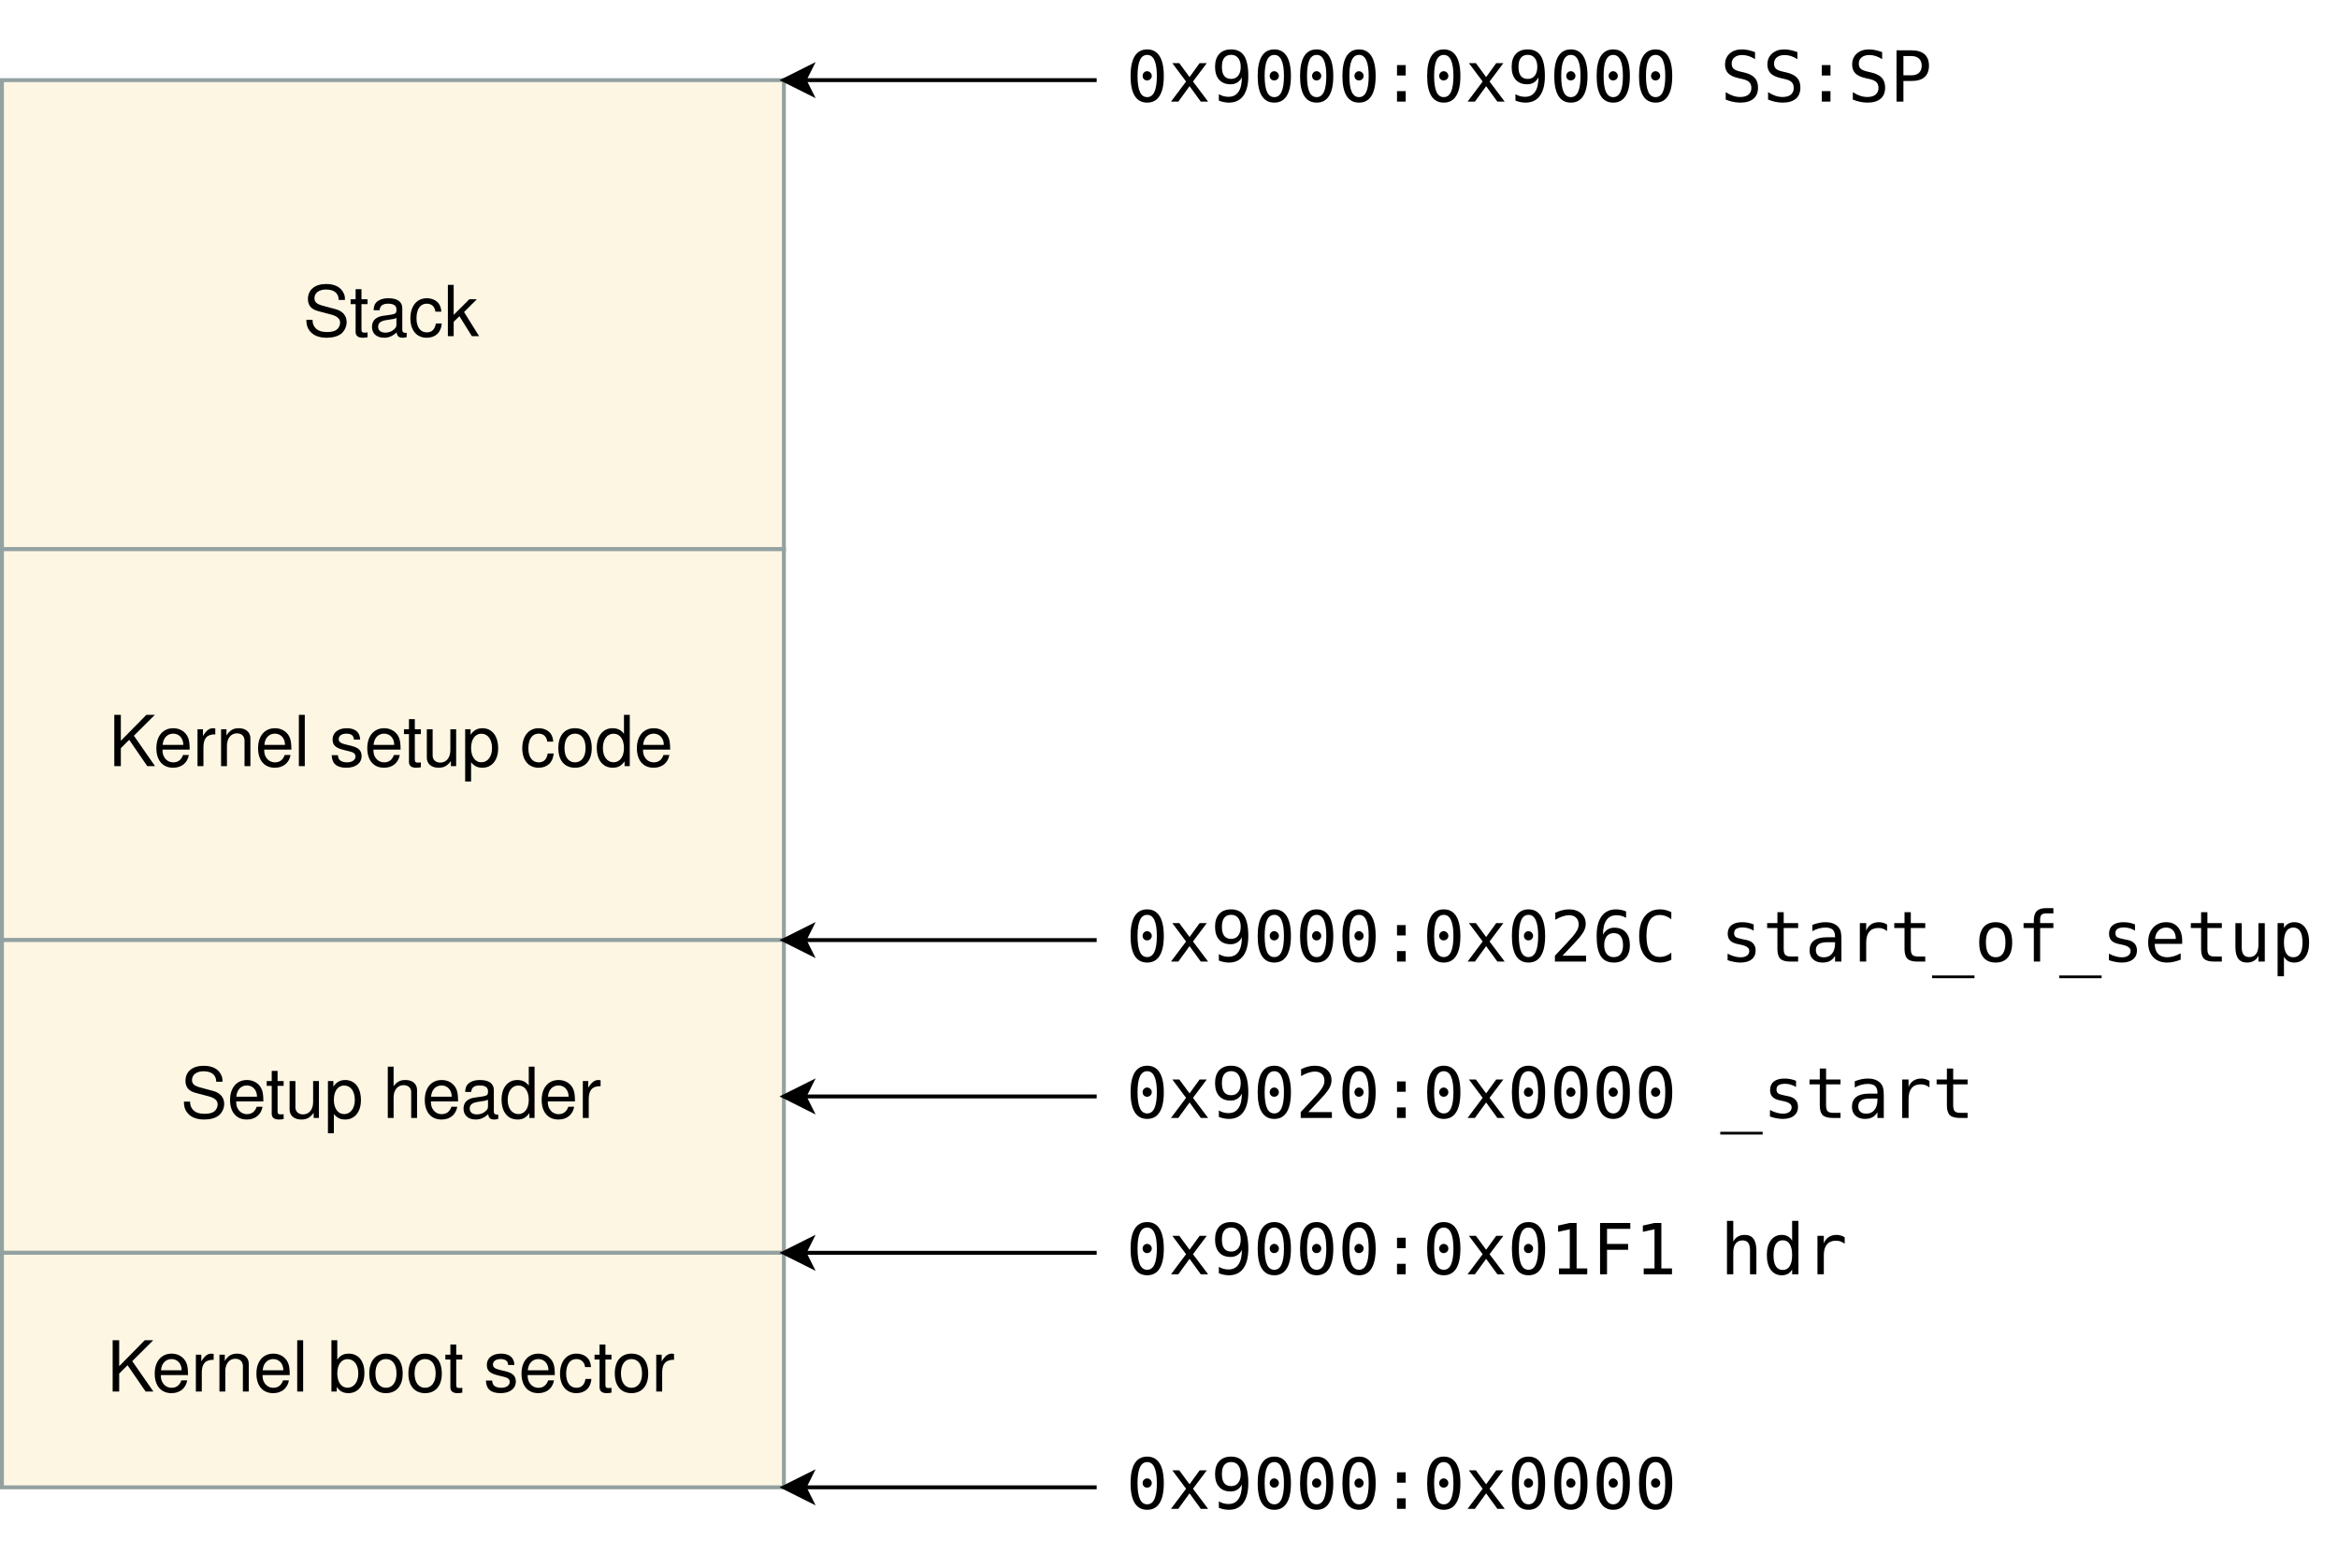
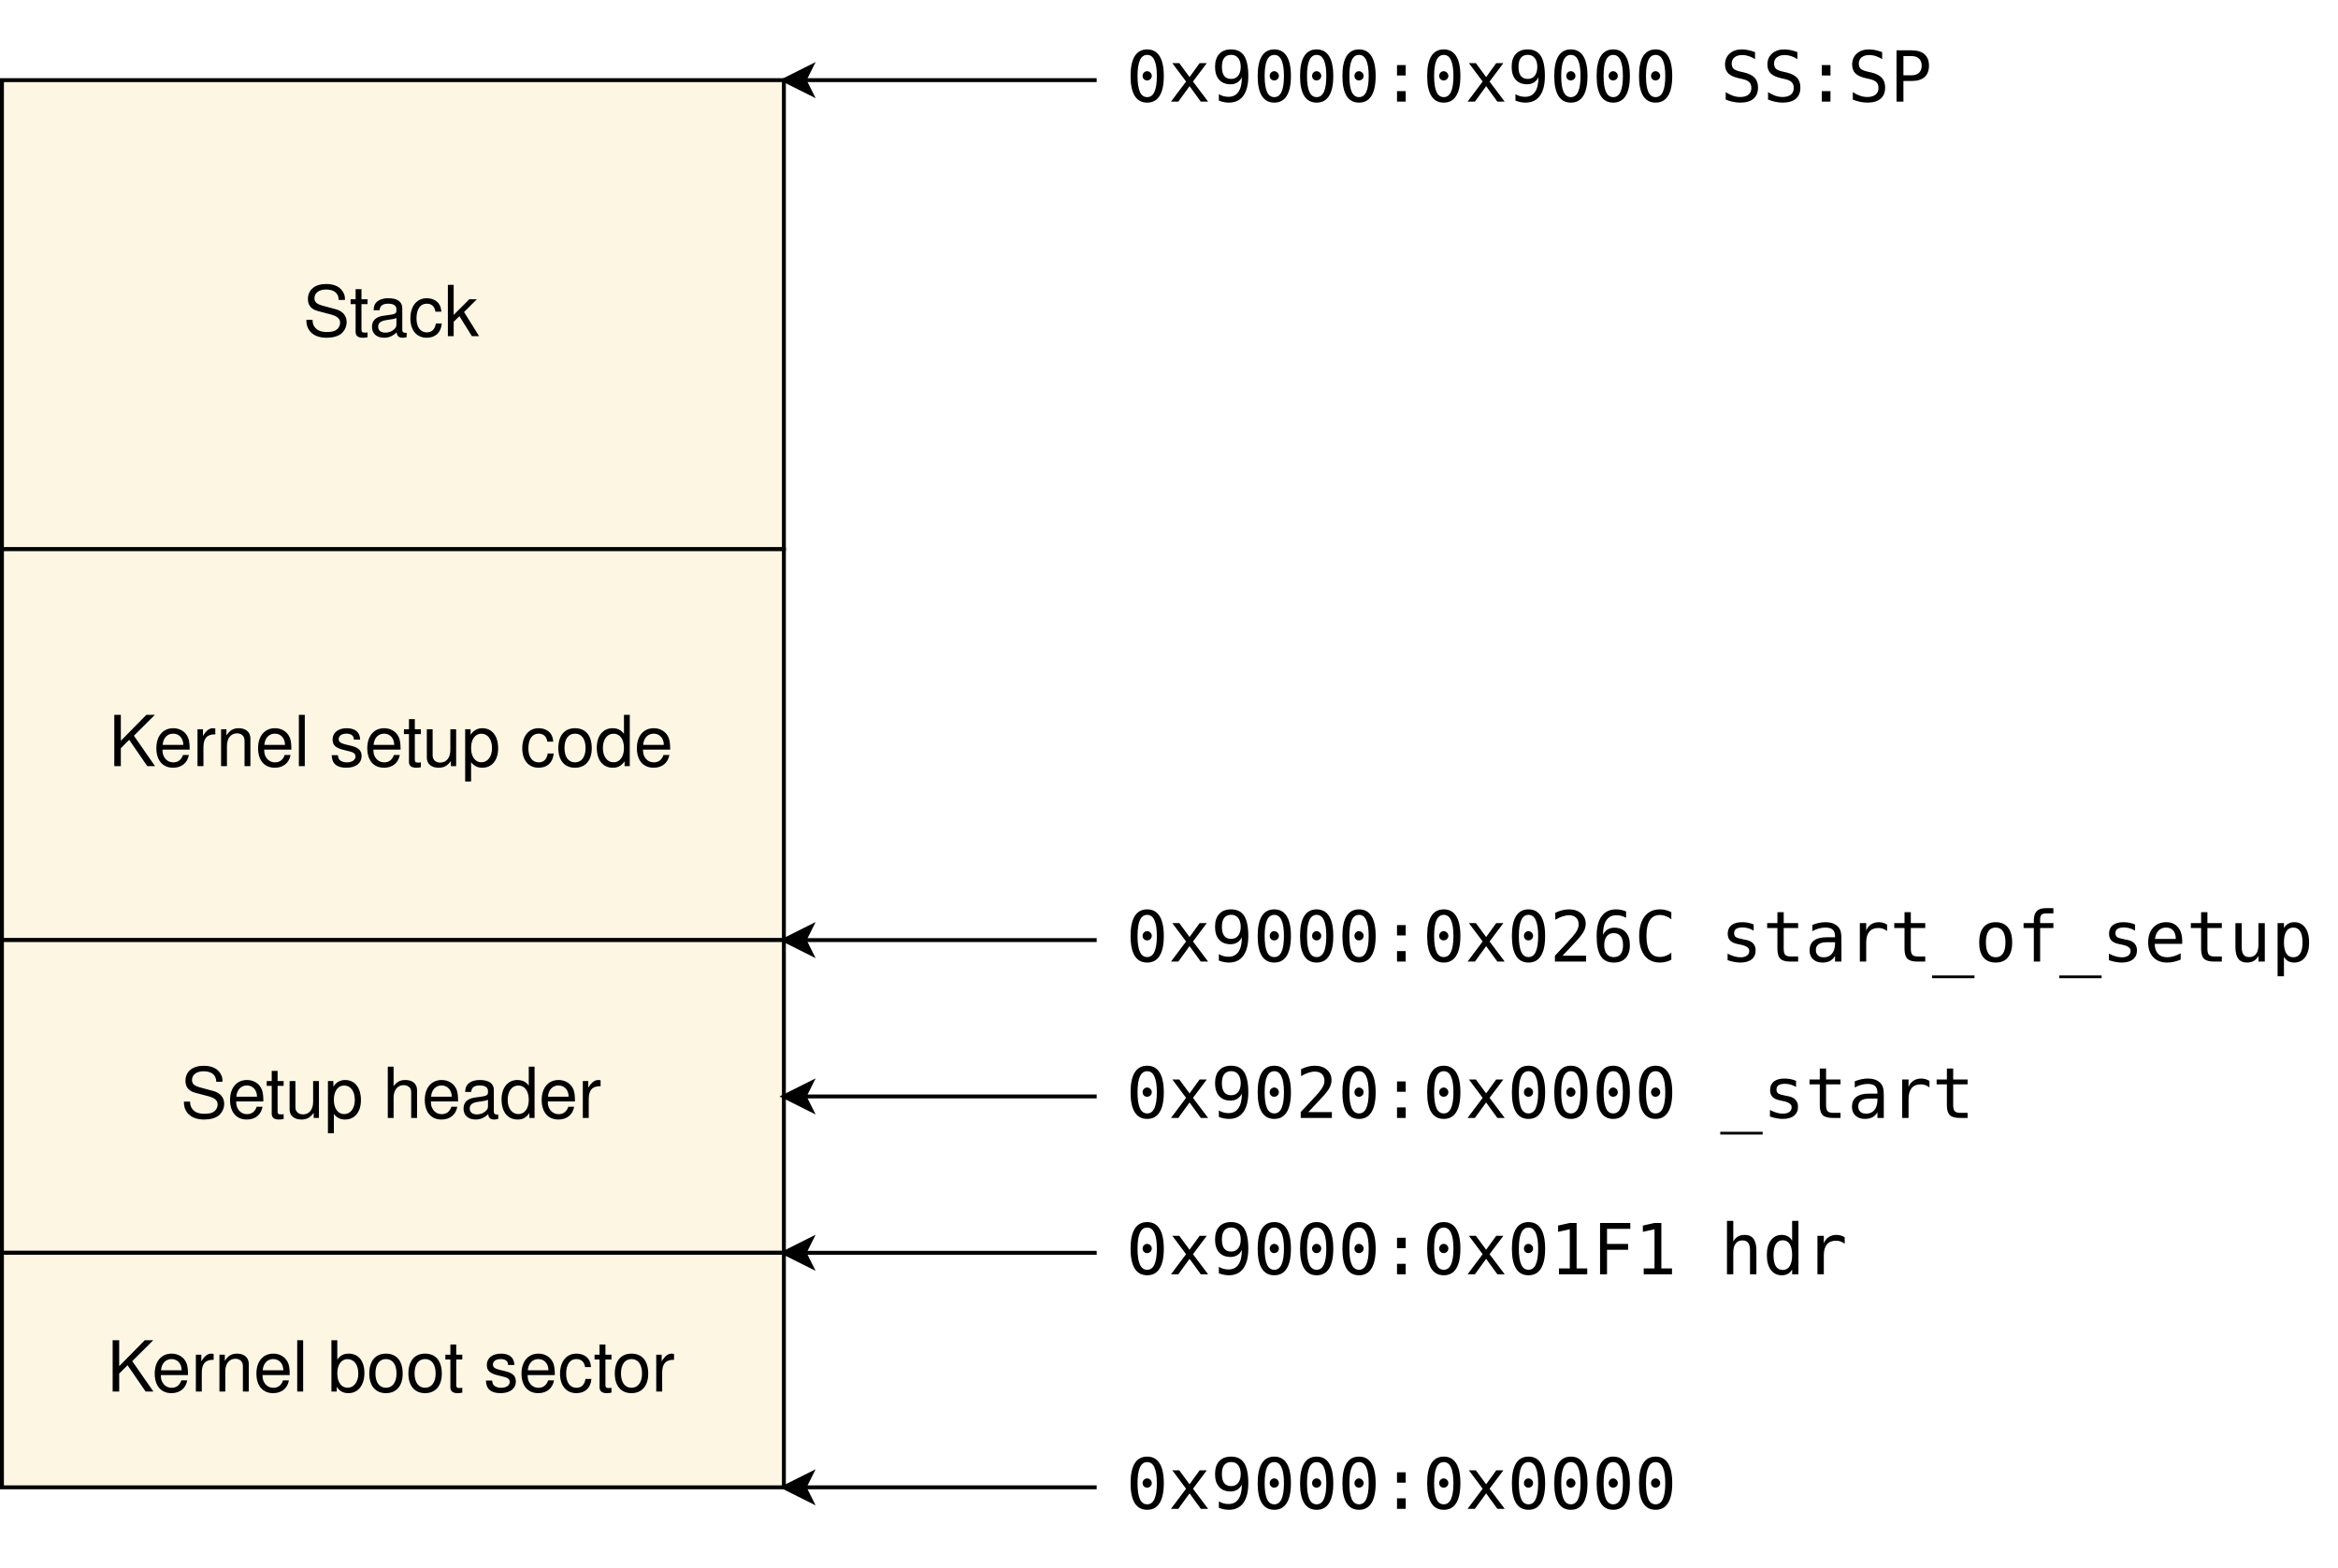
- <svg xmlns="http://www.w3.org/2000/svg" style="background: transparent; background-color: transparent; color-scheme: light dark;" version="1.1" width="598px" height="401px" viewBox="0 0 598 401" content="&lt;mxfile host=&quot;app.diagrams.net&quot;&gt;&lt;diagram name=&quot;Page-1&quot; id=&quot;early-stack&quot;&gt;&lt;mxGraphModel grid=&quot;1&quot; gridSize=&quot;10&quot; guides=&quot;1&quot; tooltips=&quot;1&quot; connect=&quot;1&quot; arrows=&quot;1&quot; fold=&quot;1&quot; page=&quot;1&quot; pageScale=&quot;1&quot; pageWidth=&quot;850&quot; pageHeight=&quot;1100&quot; math=&quot;0&quot; shadow=&quot;0&quot;&gt;&lt;root&gt;&lt;mxCell id=&quot;0&quot; /&gt;&lt;mxCell id=&quot;1&quot; parent=&quot;0&quot; /&gt;&lt;mxCell id=&quot;early-stack-1&quot; parent=&quot;1&quot; style=&quot;rounded=0;whiteSpace=wrap;html=1;fillColor=#FDF6E3;strokeColor=#93A1A1;strokeWidth=1;fontColor=#000000;fontSize=18;fontFamily=Helvetica;&quot; value=&quot;Stack&quot; vertex=&quot;1&quot;&gt;&lt;mxGeometry x=&quot;200&quot; y=&quot;80&quot; width=&quot;200&quot; height=&quot;120&quot; as=&quot;geometry&quot; /&gt;&lt;/mxCell&gt;&lt;mxCell id=&quot;early-stack-2&quot; parent=&quot;1&quot; style=&quot;rounded=0;whiteSpace=wrap;html=1;fillColor=#FDF6E3;strokeColor=#93A1A1;strokeWidth=1;fontColor=#000000;fontSize=18;fontFamily=Helvetica;&quot; value=&quot;Kernel setup code&quot; vertex=&quot;1&quot;&gt;&lt;mxGeometry x=&quot;200&quot; y=&quot;200&quot; width=&quot;200&quot; height=&quot;100&quot; as=&quot;geometry&quot; /&gt;&lt;/mxCell&gt;&lt;mxCell id=&quot;early-stack-3&quot; parent=&quot;1&quot; style=&quot;rounded=0;whiteSpace=wrap;html=1;fillColor=#FDF6E3;strokeColor=#93A1A1;strokeWidth=1;fontColor=#000000;fontSize=18;fontFamily=Helvetica;&quot; value=&quot;Setup header&quot; vertex=&quot;1&quot;&gt;&lt;mxGeometry x=&quot;200&quot; y=&quot;300&quot; width=&quot;200&quot; height=&quot;80&quot; as=&quot;geometry&quot; /&gt;&lt;/mxCell&gt;&lt;mxCell id=&quot;early-stack-4&quot; parent=&quot;1&quot; style=&quot;rounded=0;whiteSpace=wrap;html=1;fillColor=#FDF6E3;strokeColor=#93A1A1;strokeWidth=1;fontColor=#000000;fontSize=18;fontFamily=Helvetica;&quot; value=&quot;Kernel boot sector&quot; vertex=&quot;1&quot;&gt;&lt;mxGeometry x=&quot;200&quot; y=&quot;380&quot; width=&quot;200&quot; height=&quot;60&quot; as=&quot;geometry&quot; /&gt;&lt;/mxCell&gt;&lt;mxCell id=&quot;early-stack-5&quot; edge=&quot;1&quot; parent=&quot;1&quot; style=&quot;edgeStyle=orthogonalEdgeStyle;rounded=0;orthogonalLoop=1;html=1;&quot;&gt;&lt;mxGeometry relative=&quot;1&quot; as=&quot;geometry&quot;&gt;&lt;mxPoint x=&quot;480&quot; y=&quot;80&quot; as=&quot;sourcePoint&quot; /&gt;&lt;mxPoint x=&quot;400&quot; y=&quot;80&quot; as=&quot;targetPoint&quot; /&gt;&lt;/mxGeometry&gt;&lt;/mxCell&gt;&lt;mxCell id=&quot;early-stack-6&quot; parent=&quot;1&quot; style=&quot;text;html=1;align=left;verticalAlign=middle;whiteSpace=wrap;rounded=0;fontSize=18;fontFamily=monospace;fontColor=#000000;&quot; value=&quot;0x9000:0x9000&quot; vertex=&quot;1&quot;&gt;&lt;mxGeometry x=&quot;488&quot; y=&quot;65&quot; width=&quot;145&quot; height=&quot;30&quot; as=&quot;geometry&quot; /&gt;&lt;/mxCell&gt;&lt;mxCell id=&quot;early-stack-7&quot; parent=&quot;1&quot; style=&quot;text;html=1;align=left;verticalAlign=middle;whiteSpace=nowrap;rounded=0;fontSize=18;fontFamily=monospace;fontColor=#000000;&quot; value=&quot;SS:SP&quot; vertex=&quot;1&quot;&gt;&lt;mxGeometry x=&quot;640&quot; y=&quot;65&quot; width=&quot;157&quot; height=&quot;30&quot; as=&quot;geometry&quot; /&gt;&lt;/mxCell&gt;&lt;mxCell id=&quot;early-stack-8&quot; edge=&quot;1&quot; parent=&quot;1&quot; style=&quot;edgeStyle=orthogonalEdgeStyle;rounded=0;orthogonalLoop=1;html=1;&quot;&gt;&lt;mxGeometry relative=&quot;1&quot; as=&quot;geometry&quot;&gt;&lt;mxPoint x=&quot;480&quot; y=&quot;300&quot; as=&quot;sourcePoint&quot; /&gt;&lt;mxPoint x=&quot;400&quot; y=&quot;300&quot; as=&quot;targetPoint&quot; /&gt;&lt;/mxGeometry&gt;&lt;/mxCell&gt;&lt;mxCell id=&quot;early-stack-9&quot; parent=&quot;1&quot; style=&quot;text;html=1;align=left;verticalAlign=middle;whiteSpace=wrap;rounded=0;fontSize=18;fontFamily=monospace;fontColor=#000000;&quot; value=&quot;0x9000:0x026C&quot; vertex=&quot;1&quot;&gt;&lt;mxGeometry x=&quot;488&quot; y=&quot;285&quot; width=&quot;145&quot; height=&quot;30&quot; as=&quot;geometry&quot; /&gt;&lt;/mxCell&gt;&lt;mxCell id=&quot;early-stack-10&quot; parent=&quot;1&quot; style=&quot;text;html=1;align=left;verticalAlign=middle;whiteSpace=nowrap;rounded=0;fontSize=18;fontFamily=monospace;fontColor=#000000;&quot; value=&quot;start_of_setup&quot; vertex=&quot;1&quot;&gt;&lt;mxGeometry x=&quot;640&quot; y=&quot;285&quot; width=&quot;157&quot; height=&quot;30&quot; as=&quot;geometry&quot; /&gt;&lt;/mxCell&gt;&lt;mxCell id=&quot;early-stack-11&quot; edge=&quot;1&quot; parent=&quot;1&quot; style=&quot;edgeStyle=orthogonalEdgeStyle;rounded=0;orthogonalLoop=1;html=1;&quot;&gt;&lt;mxGeometry relative=&quot;1&quot; as=&quot;geometry&quot;&gt;&lt;mxPoint x=&quot;480&quot; y=&quot;340&quot; as=&quot;sourcePoint&quot; /&gt;&lt;mxPoint x=&quot;400&quot; y=&quot;340&quot; as=&quot;targetPoint&quot; /&gt;&lt;/mxGeometry&gt;&lt;/mxCell&gt;&lt;mxCell id=&quot;early-stack-12&quot; parent=&quot;1&quot; style=&quot;text;html=1;align=left;verticalAlign=middle;whiteSpace=wrap;rounded=0;fontSize=18;fontFamily=monospace;fontColor=#000000;&quot; value=&quot;0x9020:0x0000&quot; vertex=&quot;1&quot;&gt;&lt;mxGeometry x=&quot;488&quot; y=&quot;325&quot; width=&quot;145&quot; height=&quot;30&quot; as=&quot;geometry&quot; /&gt;&lt;/mxCell&gt;&lt;mxCell id=&quot;early-stack-13&quot; parent=&quot;1&quot; style=&quot;text;html=1;align=left;verticalAlign=middle;whiteSpace=nowrap;rounded=0;fontSize=18;fontFamily=monospace;fontColor=#000000;&quot; value=&quot;_start&quot; vertex=&quot;1&quot;&gt;&lt;mxGeometry x=&quot;640&quot; y=&quot;325&quot; width=&quot;157&quot; height=&quot;30&quot; as=&quot;geometry&quot; /&gt;&lt;/mxCell&gt;&lt;mxCell id=&quot;early-stack-14&quot; edge=&quot;1&quot; parent=&quot;1&quot; style=&quot;edgeStyle=orthogonalEdgeStyle;rounded=0;orthogonalLoop=1;html=1;&quot;&gt;&lt;mxGeometry relative=&quot;1&quot; as=&quot;geometry&quot;&gt;&lt;mxPoint x=&quot;480&quot; y=&quot;380&quot; as=&quot;sourcePoint&quot; /&gt;&lt;mxPoint x=&quot;400&quot; y=&quot;380&quot; as=&quot;targetPoint&quot; /&gt;&lt;/mxGeometry&gt;&lt;/mxCell&gt;&lt;mxCell id=&quot;early-stack-15&quot; parent=&quot;1&quot; style=&quot;text;html=1;align=left;verticalAlign=middle;whiteSpace=wrap;rounded=0;fontSize=18;fontFamily=monospace;fontColor=#000000;&quot; value=&quot;0x9000:0x01F1&quot; vertex=&quot;1&quot;&gt;&lt;mxGeometry x=&quot;488&quot; y=&quot;365&quot; width=&quot;145&quot; height=&quot;30&quot; as=&quot;geometry&quot; /&gt;&lt;/mxCell&gt;&lt;mxCell id=&quot;early-stack-16&quot; parent=&quot;1&quot; style=&quot;text;html=1;align=left;verticalAlign=middle;whiteSpace=nowrap;rounded=0;fontSize=18;fontFamily=monospace;fontColor=#000000;&quot; value=&quot;hdr&quot; vertex=&quot;1&quot;&gt;&lt;mxGeometry x=&quot;640&quot; y=&quot;365&quot; width=&quot;157&quot; height=&quot;30&quot; as=&quot;geometry&quot; /&gt;&lt;/mxCell&gt;&lt;mxCell id=&quot;early-stack-17&quot; edge=&quot;1&quot; parent=&quot;1&quot; style=&quot;edgeStyle=orthogonalEdgeStyle;rounded=0;orthogonalLoop=1;html=1;&quot;&gt;&lt;mxGeometry relative=&quot;1&quot; as=&quot;geometry&quot;&gt;&lt;mxPoint x=&quot;480&quot; y=&quot;440&quot; as=&quot;sourcePoint&quot; /&gt;&lt;mxPoint x=&quot;400&quot; y=&quot;440&quot; as=&quot;targetPoint&quot; /&gt;&lt;/mxGeometry&gt;&lt;/mxCell&gt;&lt;mxCell id=&quot;early-stack-18&quot; parent=&quot;1&quot; style=&quot;text;html=1;align=left;verticalAlign=middle;whiteSpace=wrap;rounded=0;fontSize=18;fontFamily=monospace;fontColor=#000000;&quot; value=&quot;0x9000:0x0000&quot; vertex=&quot;1&quot;&gt;&lt;mxGeometry x=&quot;488&quot; y=&quot;425&quot; width=&quot;145&quot; height=&quot;30&quot; as=&quot;geometry&quot; /&gt;&lt;/mxCell&gt;&lt;/root&gt;&lt;/mxGraphModel&gt;&lt;/diagram&gt;&lt;/mxfile&gt;">
+ <svg xmlns="http://www.w3.org/2000/svg" style="background: transparent; background-color: transparent; color-scheme: light dark;" version="1.1" width="598px" height="401px" viewBox="0 0 598 401" content="&lt;mxfile host=&quot;app.diagrams.net&quot;&gt;&lt;diagram name=&quot;Page-1&quot; id=&quot;early-stack&quot;&gt;&lt;mxGraphModel grid=&quot;1&quot; gridSize=&quot;10&quot; guides=&quot;1&quot; tooltips=&quot;1&quot; connect=&quot;1&quot; arrows=&quot;1&quot; fold=&quot;1&quot; page=&quot;1&quot; pageScale=&quot;1&quot; pageWidth=&quot;850&quot; pageHeight=&quot;1100&quot; math=&quot;0&quot; shadow=&quot;0&quot;&gt;&lt;root&gt;&lt;mxCell id=&quot;0&quot; /&gt;&lt;mxCell id=&quot;1&quot; parent=&quot;0&quot; /&gt;&lt;mxCell id=&quot;early-stack-1&quot; parent=&quot;1&quot; style=&quot;rounded=0;whiteSpace=wrap;html=1;fillColor=#FDF6E3;strokeColor=#000000;strokeWidth=1;fontColor=#000000;fontSize=18;fontFamily=Helvetica;&quot; value=&quot;Stack&quot; vertex=&quot;1&quot;&gt;&lt;mxGeometry x=&quot;200&quot; y=&quot;80&quot; width=&quot;200&quot; height=&quot;120&quot; as=&quot;geometry&quot; /&gt;&lt;/mxCell&gt;&lt;mxCell id=&quot;early-stack-2&quot; parent=&quot;1&quot; style=&quot;rounded=0;whiteSpace=wrap;html=1;fillColor=#FDF6E3;strokeColor=#000000;strokeWidth=1;fontColor=#000000;fontSize=18;fontFamily=Helvetica;&quot; value=&quot;Kernel setup code&quot; vertex=&quot;1&quot;&gt;&lt;mxGeometry x=&quot;200&quot; y=&quot;200&quot; width=&quot;200&quot; height=&quot;100&quot; as=&quot;geometry&quot; /&gt;&lt;/mxCell&gt;&lt;mxCell id=&quot;early-stack-3&quot; parent=&quot;1&quot; style=&quot;rounded=0;whiteSpace=wrap;html=1;fillColor=#FDF6E3;strokeColor=#000000;strokeWidth=1;fontColor=#000000;fontSize=18;fontFamily=Helvetica;&quot; value=&quot;Setup header&quot; vertex=&quot;1&quot;&gt;&lt;mxGeometry x=&quot;200&quot; y=&quot;300&quot; width=&quot;200&quot; height=&quot;80&quot; as=&quot;geometry&quot; /&gt;&lt;/mxCell&gt;&lt;mxCell id=&quot;early-stack-4&quot; parent=&quot;1&quot; style=&quot;rounded=0;whiteSpace=wrap;html=1;fillColor=#FDF6E3;strokeColor=#000000;strokeWidth=1;fontColor=#000000;fontSize=18;fontFamily=Helvetica;&quot; value=&quot;Kernel boot sector&quot; vertex=&quot;1&quot;&gt;&lt;mxGeometry x=&quot;200&quot; y=&quot;380&quot; width=&quot;200&quot; height=&quot;60&quot; as=&quot;geometry&quot; /&gt;&lt;/mxCell&gt;&lt;mxCell id=&quot;early-stack-5&quot; edge=&quot;1&quot; parent=&quot;1&quot; style=&quot;edgeStyle=orthogonalEdgeStyle;rounded=0;orthogonalLoop=1;html=1;&quot;&gt;&lt;mxGeometry relative=&quot;1&quot; as=&quot;geometry&quot;&gt;&lt;mxPoint x=&quot;480&quot; y=&quot;80&quot; as=&quot;sourcePoint&quot; /&gt;&lt;mxPoint x=&quot;400&quot; y=&quot;80&quot; as=&quot;targetPoint&quot; /&gt;&lt;/mxGeometry&gt;&lt;/mxCell&gt;&lt;mxCell id=&quot;early-stack-6&quot; parent=&quot;1&quot; style=&quot;text;html=1;align=left;verticalAlign=middle;whiteSpace=wrap;rounded=0;fontSize=18;fontFamily=monospace;fontColor=#000000;&quot; value=&quot;0x9000:0x9000&quot; vertex=&quot;1&quot;&gt;&lt;mxGeometry x=&quot;488&quot; y=&quot;65&quot; width=&quot;145&quot; height=&quot;30&quot; as=&quot;geometry&quot; /&gt;&lt;/mxCell&gt;&lt;mxCell id=&quot;early-stack-7&quot; parent=&quot;1&quot; style=&quot;text;html=1;align=left;verticalAlign=middle;whiteSpace=nowrap;rounded=0;fontSize=18;fontFamily=monospace;fontColor=#000000;&quot; value=&quot;SS:SP&quot; vertex=&quot;1&quot;&gt;&lt;mxGeometry x=&quot;640&quot; y=&quot;65&quot; width=&quot;157&quot; height=&quot;30&quot; as=&quot;geometry&quot; /&gt;&lt;/mxCell&gt;&lt;mxCell id=&quot;early-stack-8&quot; edge=&quot;1&quot; parent=&quot;1&quot; style=&quot;edgeStyle=orthogonalEdgeStyle;rounded=0;orthogonalLoop=1;html=1;&quot;&gt;&lt;mxGeometry relative=&quot;1&quot; as=&quot;geometry&quot;&gt;&lt;mxPoint x=&quot;480&quot; y=&quot;300&quot; as=&quot;sourcePoint&quot; /&gt;&lt;mxPoint x=&quot;400&quot; y=&quot;300&quot; as=&quot;targetPoint&quot; /&gt;&lt;/mxGeometry&gt;&lt;/mxCell&gt;&lt;mxCell id=&quot;early-stack-9&quot; parent=&quot;1&quot; style=&quot;text;html=1;align=left;verticalAlign=middle;whiteSpace=wrap;rounded=0;fontSize=18;fontFamily=monospace;fontColor=#000000;&quot; value=&quot;0x9000:0x026C&quot; vertex=&quot;1&quot;&gt;&lt;mxGeometry x=&quot;488&quot; y=&quot;285&quot; width=&quot;145&quot; height=&quot;30&quot; as=&quot;geometry&quot; /&gt;&lt;/mxCell&gt;&lt;mxCell id=&quot;early-stack-10&quot; parent=&quot;1&quot; style=&quot;text;html=1;align=left;verticalAlign=middle;whiteSpace=nowrap;rounded=0;fontSize=18;fontFamily=monospace;fontColor=#000000;&quot; value=&quot;start_of_setup&quot; vertex=&quot;1&quot;&gt;&lt;mxGeometry x=&quot;640&quot; y=&quot;285&quot; width=&quot;157&quot; height=&quot;30&quot; as=&quot;geometry&quot; /&gt;&lt;/mxCell&gt;&lt;mxCell id=&quot;early-stack-11&quot; edge=&quot;1&quot; parent=&quot;1&quot; style=&quot;edgeStyle=orthogonalEdgeStyle;rounded=0;orthogonalLoop=1;html=1;&quot;&gt;&lt;mxGeometry relative=&quot;1&quot; as=&quot;geometry&quot;&gt;&lt;mxPoint x=&quot;480&quot; y=&quot;340&quot; as=&quot;sourcePoint&quot; /&gt;&lt;mxPoint x=&quot;400&quot; y=&quot;340&quot; as=&quot;targetPoint&quot; /&gt;&lt;/mxGeometry&gt;&lt;/mxCell&gt;&lt;mxCell id=&quot;early-stack-12&quot; parent=&quot;1&quot; style=&quot;text;html=1;align=left;verticalAlign=middle;whiteSpace=wrap;rounded=0;fontSize=18;fontFamily=monospace;fontColor=#000000;&quot; value=&quot;0x9020:0x0000&quot; vertex=&quot;1&quot;&gt;&lt;mxGeometry x=&quot;488&quot; y=&quot;325&quot; width=&quot;145&quot; height=&quot;30&quot; as=&quot;geometry&quot; /&gt;&lt;/mxCell&gt;&lt;mxCell id=&quot;early-stack-13&quot; parent=&quot;1&quot; style=&quot;text;html=1;align=left;verticalAlign=middle;whiteSpace=nowrap;rounded=0;fontSize=18;fontFamily=monospace;fontColor=#000000;&quot; value=&quot;_start&quot; vertex=&quot;1&quot;&gt;&lt;mxGeometry x=&quot;640&quot; y=&quot;325&quot; width=&quot;157&quot; height=&quot;30&quot; as=&quot;geometry&quot; /&gt;&lt;/mxCell&gt;&lt;mxCell id=&quot;early-stack-14&quot; edge=&quot;1&quot; parent=&quot;1&quot; style=&quot;edgeStyle=orthogonalEdgeStyle;rounded=0;orthogonalLoop=1;html=1;&quot;&gt;&lt;mxGeometry relative=&quot;1&quot; as=&quot;geometry&quot;&gt;&lt;mxPoint x=&quot;480&quot; y=&quot;380&quot; as=&quot;sourcePoint&quot; /&gt;&lt;mxPoint x=&quot;400&quot; y=&quot;380&quot; as=&quot;targetPoint&quot; /&gt;&lt;/mxGeometry&gt;&lt;/mxCell&gt;&lt;mxCell id=&quot;early-stack-15&quot; parent=&quot;1&quot; style=&quot;text;html=1;align=left;verticalAlign=middle;whiteSpace=wrap;rounded=0;fontSize=18;fontFamily=monospace;fontColor=#000000;&quot; value=&quot;0x9000:0x01F1&quot; vertex=&quot;1&quot;&gt;&lt;mxGeometry x=&quot;488&quot; y=&quot;365&quot; width=&quot;145&quot; height=&quot;30&quot; as=&quot;geometry&quot; /&gt;&lt;/mxCell&gt;&lt;mxCell id=&quot;early-stack-16&quot; parent=&quot;1&quot; style=&quot;text;html=1;align=left;verticalAlign=middle;whiteSpace=nowrap;rounded=0;fontSize=18;fontFamily=monospace;fontColor=#000000;&quot; value=&quot;hdr&quot; vertex=&quot;1&quot;&gt;&lt;mxGeometry x=&quot;640&quot; y=&quot;365&quot; width=&quot;157&quot; height=&quot;30&quot; as=&quot;geometry&quot; /&gt;&lt;/mxCell&gt;&lt;mxCell id=&quot;early-stack-17&quot; edge=&quot;1&quot; parent=&quot;1&quot; style=&quot;edgeStyle=orthogonalEdgeStyle;rounded=0;orthogonalLoop=1;html=1;&quot;&gt;&lt;mxGeometry relative=&quot;1&quot; as=&quot;geometry&quot;&gt;&lt;mxPoint x=&quot;480&quot; y=&quot;440&quot; as=&quot;sourcePoint&quot; /&gt;&lt;mxPoint x=&quot;400&quot; y=&quot;440&quot; as=&quot;targetPoint&quot; /&gt;&lt;/mxGeometry&gt;&lt;/mxCell&gt;&lt;mxCell id=&quot;early-stack-18&quot; parent=&quot;1&quot; style=&quot;text;html=1;align=left;verticalAlign=middle;whiteSpace=wrap;rounded=0;fontSize=18;fontFamily=monospace;fontColor=#000000;&quot; value=&quot;0x9000:0x0000&quot; vertex=&quot;1&quot;&gt;&lt;mxGeometry x=&quot;488&quot; y=&quot;425&quot; width=&quot;145&quot; height=&quot;30&quot; as=&quot;geometry&quot; /&gt;&lt;/mxCell&gt;&lt;/root&gt;&lt;/mxGraphModel&gt;&lt;/diagram&gt;&lt;/mxfile&gt;">
  <defs />
  <g>
-     <rect x="0.5" y="20.5" width="200" height="120" fill="#fdf6e3" stroke="#93a1a1" style="fill: light-dark(rgb(253, 246, 227), rgb(32, 26, 10)); stroke: light-dark(rgb(147, 161, 161), rgb(92, 104, 104));" />
+     <rect x="0.5" y="20.5" width="200" height="120" fill="#fdf6e3" stroke="#000000" style="fill: light-dark(rgb(253, 246, 227), rgb(32, 26, 10)); stroke: light-dark(rgb(0, 0, 0), rgb(255, 255, 255));" />
    <text x="100" y="86" fill="#000000" style="fill: light-dark(rgb(0, 0, 0), rgb(237, 237, 237));" font-family="Helvetica" font-size="18px" text-anchor="middle">Stack</text>
-     <rect x="0.5" y="140.5" width="200" height="100" fill="#fdf6e3" stroke="#93a1a1" style="fill: light-dark(rgb(253, 246, 227), rgb(32, 26, 10)); stroke: light-dark(rgb(147, 161, 161), rgb(92, 104, 104));" />
+     <rect x="0.5" y="140.5" width="200" height="100" fill="#fdf6e3" stroke="#000000" style="fill: light-dark(rgb(253, 246, 227), rgb(32, 26, 10)); stroke: light-dark(rgb(0, 0, 0), rgb(255, 255, 255));" />
    <text x="100" y="196" fill="#000000" style="fill: light-dark(rgb(0, 0, 0), rgb(237, 237, 237));" font-family="Helvetica" font-size="18px" text-anchor="middle">Kernel setup code</text>
-     <rect x="0.5" y="240.5" width="200" height="80" fill="#fdf6e3" stroke="#93a1a1" style="fill: light-dark(rgb(253, 246, 227), rgb(32, 26, 10)); stroke: light-dark(rgb(147, 161, 161), rgb(92, 104, 104));" />
+     <rect x="0.5" y="240.5" width="200" height="80" fill="#fdf6e3" stroke="#000000" style="fill: light-dark(rgb(253, 246, 227), rgb(32, 26, 10)); stroke: light-dark(rgb(0, 0, 0), rgb(255, 255, 255));" />
    <text x="100" y="286" fill="#000000" style="fill: light-dark(rgb(0, 0, 0), rgb(237, 237, 237));" font-family="Helvetica" font-size="18px" text-anchor="middle">Setup header</text>
-     <rect x="0.5" y="320.5" width="200" height="60" fill="#fdf6e3" stroke="#93a1a1" style="fill: light-dark(rgb(253, 246, 227), rgb(32, 26, 10)); stroke: light-dark(rgb(147, 161, 161), rgb(92, 104, 104));" />
+     <rect x="0.5" y="320.5" width="200" height="60" fill="#fdf6e3" stroke="#000000" style="fill: light-dark(rgb(253, 246, 227), rgb(32, 26, 10)); stroke: light-dark(rgb(0, 0, 0), rgb(255, 255, 255));" />
    <text x="100" y="356" fill="#000000" style="fill: light-dark(rgb(0, 0, 0), rgb(237, 237, 237));" font-family="Helvetica" font-size="18px" text-anchor="middle">Kernel boot sector</text>
    <path d="M 280.5 20.5 L 205.75 20.5" fill="none" stroke="#000000" style="stroke: light-dark(rgb(0, 0, 0), rgb(255, 255, 255));" />
    <path d="M 200.5 20.5 L 207.5 17 L 205.75 20.5 L 207.5 24 Z" fill="#000000" stroke="#000000" style="fill: light-dark(rgb(0, 0, 0), rgb(255, 255, 255)); stroke: light-dark(rgb(0, 0, 0), rgb(255, 255, 255));" />
    <text x="288" y="26" fill="#000000" style="fill: light-dark(rgb(0, 0, 0), rgb(237, 237, 237));" font-family="monospace" font-size="18px" text-anchor="start">0x9000:0x9000</text>
    <text x="440" y="26" fill="#000000" style="fill: light-dark(rgb(0, 0, 0), rgb(237, 237, 237));" font-family="monospace" font-size="18px" text-anchor="start">SS:SP</text>
    <path d="M 280.5 240.5 L 205.75 240.5" fill="none" stroke="#000000" style="stroke: light-dark(rgb(0, 0, 0), rgb(255, 255, 255));" />
    <path d="M 200.5 240.5 L 207.5 237 L 205.75 240.5 L 207.5 244 Z" fill="#000000" stroke="#000000" style="fill: light-dark(rgb(0, 0, 0), rgb(255, 255, 255)); stroke: light-dark(rgb(0, 0, 0), rgb(255, 255, 255));" />
    <text x="288" y="246" fill="#000000" style="fill: light-dark(rgb(0, 0, 0), rgb(237, 237, 237));" font-family="monospace" font-size="18px" text-anchor="start">0x9000:0x026C</text>
    <text x="440" y="246" fill="#000000" style="fill: light-dark(rgb(0, 0, 0), rgb(237, 237, 237));" font-family="monospace" font-size="18px" text-anchor="start">start_of_setup</text>
    <path d="M 280.5 280.5 L 205.75 280.5" fill="none" stroke="#000000" style="stroke: light-dark(rgb(0, 0, 0), rgb(255, 255, 255));" />
    <path d="M 200.5 280.5 L 207.5 277 L 205.75 280.5 L 207.5 284 Z" fill="#000000" stroke="#000000" style="fill: light-dark(rgb(0, 0, 0), rgb(255, 255, 255)); stroke: light-dark(rgb(0, 0, 0), rgb(255, 255, 255));" />
    <text x="288" y="286" fill="#000000" style="fill: light-dark(rgb(0, 0, 0), rgb(237, 237, 237));" font-family="monospace" font-size="18px" text-anchor="start">0x9020:0x0000</text>
    <text x="440" y="286" fill="#000000" style="fill: light-dark(rgb(0, 0, 0), rgb(237, 237, 237));" font-family="monospace" font-size="18px" text-anchor="start">_start</text>
    <path d="M 280.5 320.5 L 205.75 320.5" fill="none" stroke="#000000" style="stroke: light-dark(rgb(0, 0, 0), rgb(255, 255, 255));" />
    <path d="M 200.5 320.5 L 207.5 317 L 205.75 320.5 L 207.5 324 Z" fill="#000000" stroke="#000000" style="fill: light-dark(rgb(0, 0, 0), rgb(255, 255, 255)); stroke: light-dark(rgb(0, 0, 0), rgb(255, 255, 255));" />
    <text x="288" y="326" fill="#000000" style="fill: light-dark(rgb(0, 0, 0), rgb(237, 237, 237));" font-family="monospace" font-size="18px" text-anchor="start">0x9000:0x01F1</text>
    <text x="440" y="326" fill="#000000" style="fill: light-dark(rgb(0, 0, 0), rgb(237, 237, 237));" font-family="monospace" font-size="18px" text-anchor="start">hdr</text>
    <path d="M 280.5 380.5 L 205.75 380.5" fill="none" stroke="#000000" style="stroke: light-dark(rgb(0, 0, 0), rgb(255, 255, 255));" />
    <path d="M 200.5 380.5 L 207.5 377 L 205.75 380.5 L 207.5 384 Z" fill="#000000" stroke="#000000" style="fill: light-dark(rgb(0, 0, 0), rgb(255, 255, 255)); stroke: light-dark(rgb(0, 0, 0), rgb(255, 255, 255));" />
    <text x="288" y="386" fill="#000000" style="fill: light-dark(rgb(0, 0, 0), rgb(237, 237, 237));" font-family="monospace" font-size="18px" text-anchor="start">0x9000:0x0000</text>
  </g>
</svg>
